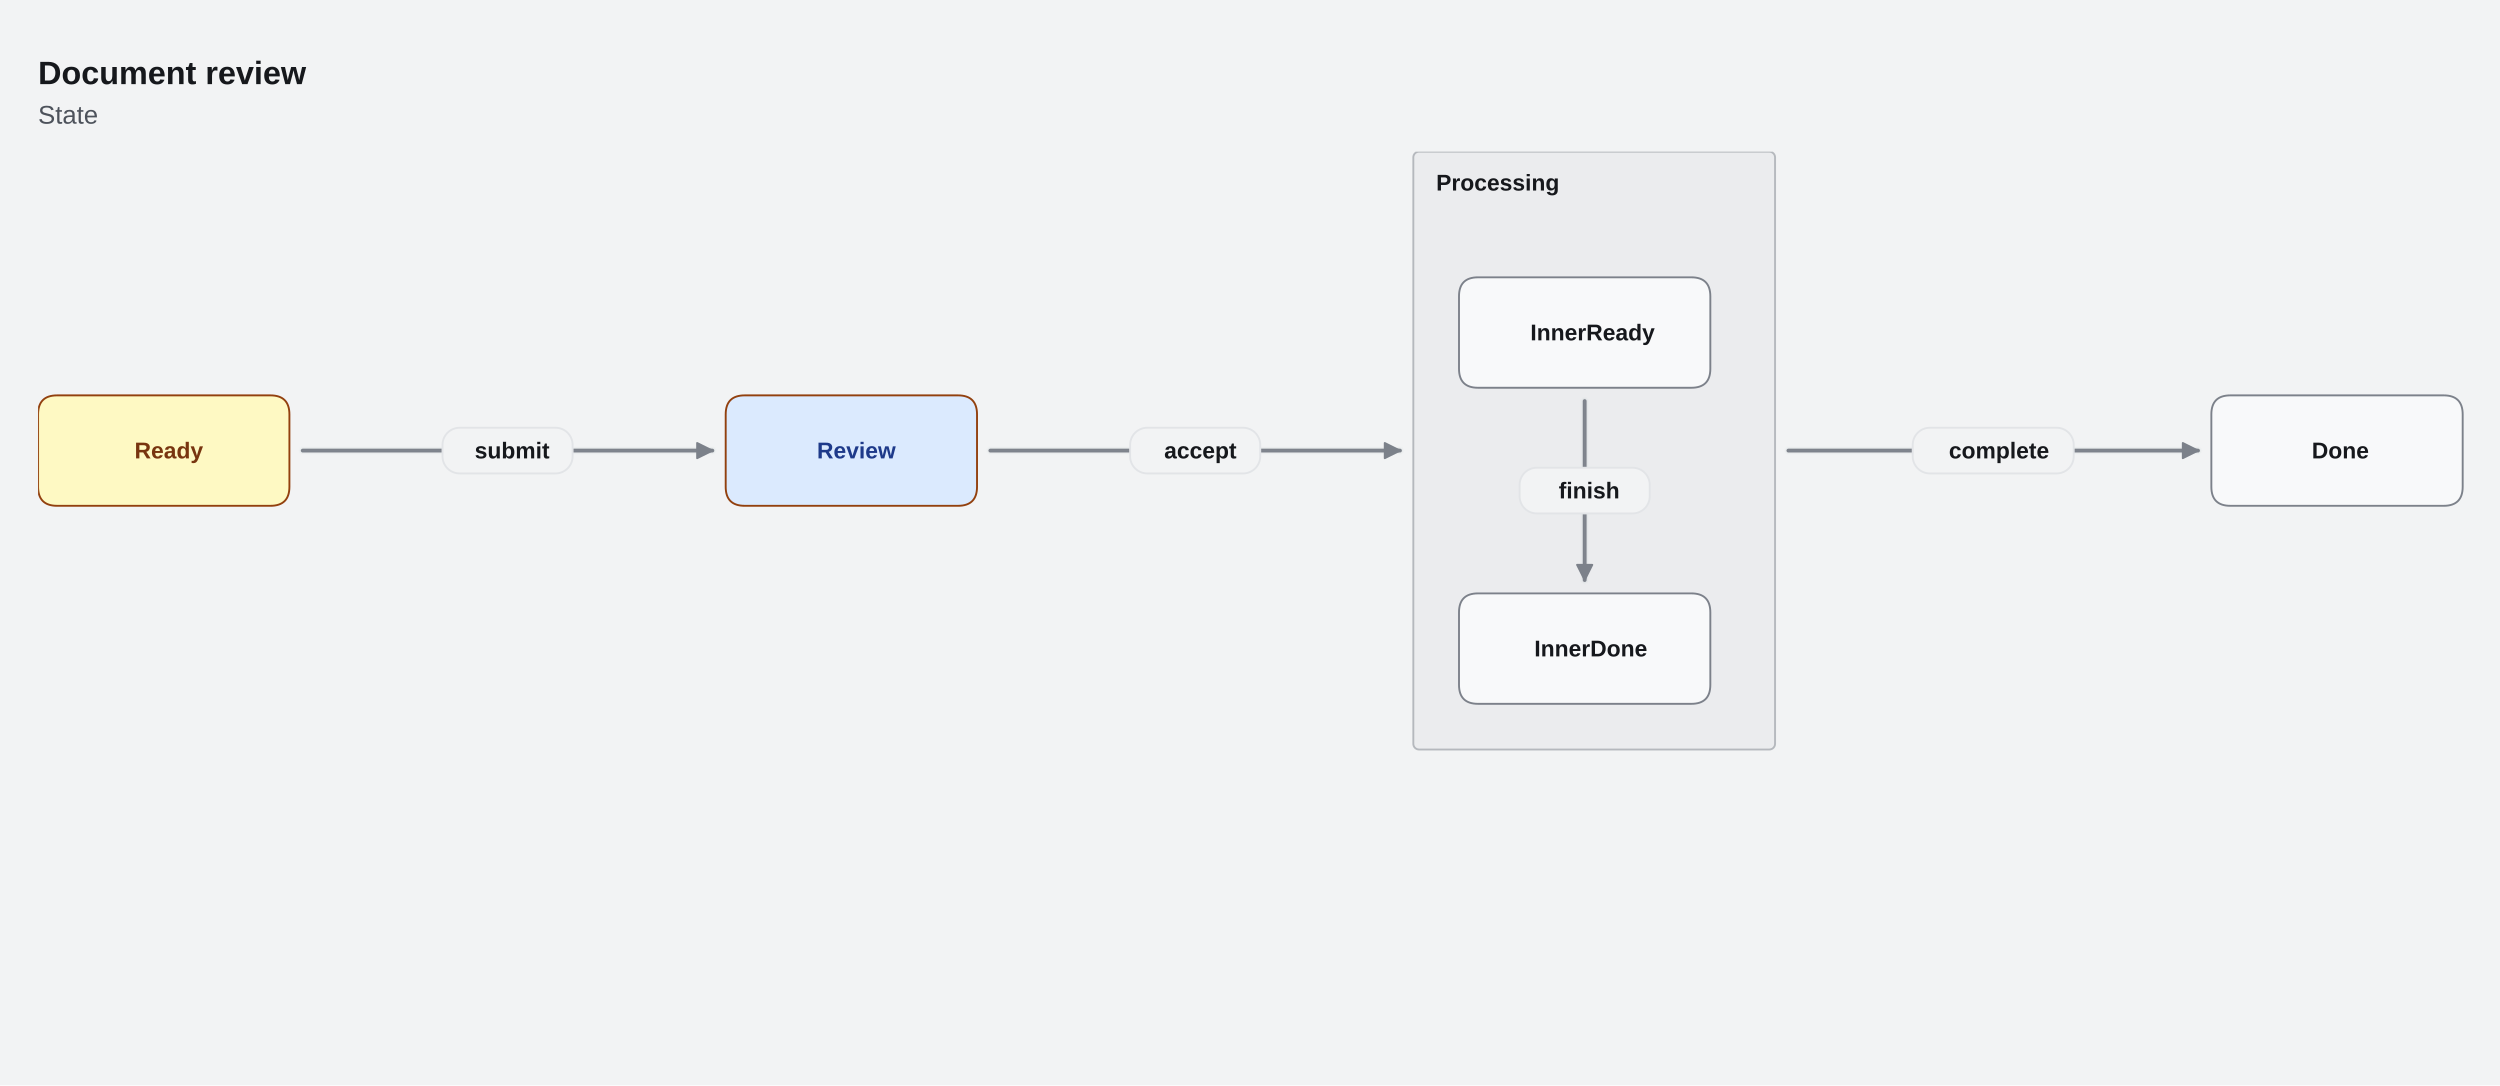
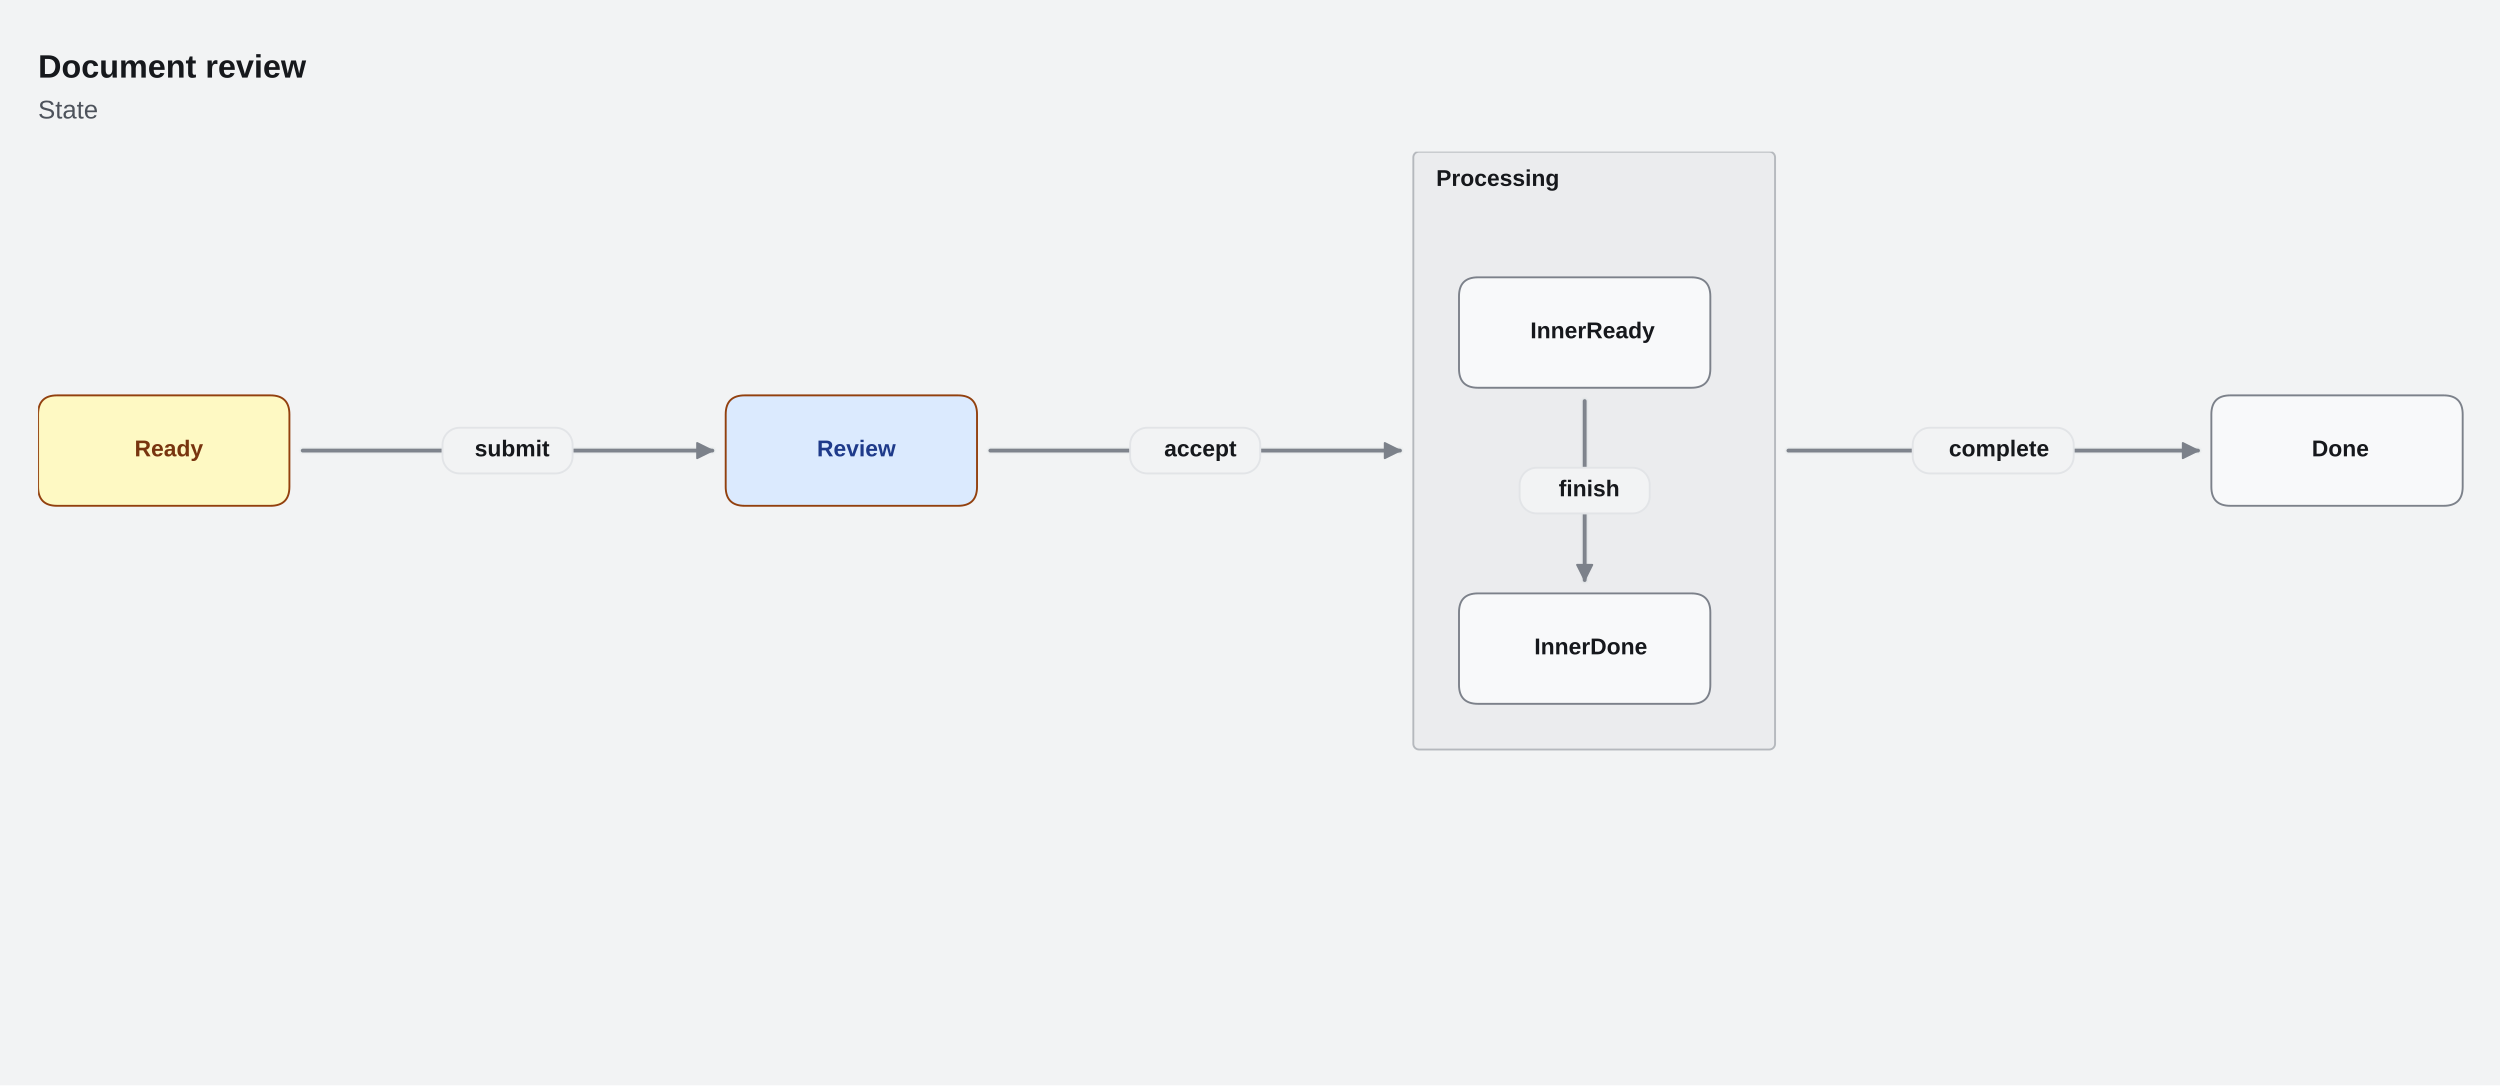
<svg xmlns="http://www.w3.org/2000/svg" width="1313" height="570" viewBox="8 0 1313 570" stroke-linecap="round" stroke-linejoin="round" style="max-width:100%;height:auto;display:block" role="img" aria-label="Document review" aria-labelledby="cfx-mm-state-l-title" aria-describedby="cfx-mm-state-l-description">
  <defs>
    <clipPath id="cfx-mm-state-l-clip-1" clipPathUnits="userSpaceOnUse">
      <rect x="28" y="28" width="1274" height="514" />
    </clipPath>
    <clipPath id="cfx-mm-state-l-clip-10" clipPathUnits="userSpaceOnUse">
      <rect x="28" y="79.65" width="1274" height="462.35" />
    </clipPath>
  </defs>
  <rect x="0" y="0" width="1330" height="570" rx="0" data-cfx-role="background" fill="#F2F3F4" stroke="none" stroke-width="1" />
  <g clip-path="url(#cfx-mm-state-l-clip-1)">
    <g data-cfx-role="frame-heading-source" data-cfx-authored-font-request="Calibri, Carlito, Segoe UI, Arial, system-ui, sans-serif|700|normal|17|">
      <g data-cfx-role="frame-heading">
-         <text x="28" y="44.187" font-family="Calibri, Carlito, Segoe UI, Arial, system-ui, sans-serif" font-size="17" font-weight="700" font-style="normal" fill="#16181C" xml:space="preserve" style="white-space:pre;font-language-override:normal;font-palette:normal">Document review</text>
+         <text x="28" y="40.75" font-family="Calibri, Carlito, Segoe UI, Arial, system-ui, sans-serif" font-size="17" font-weight="700" font-style="normal" fill="#16181C" xml:space="preserve" style="white-space:pre;font-language-override:normal;font-palette:normal">Document review</text>
      </g>
    </g>
    <g data-cfx-role="frame-heading-source" data-cfx-authored-font-request="Calibri, Carlito, Segoe UI, Arial, system-ui, sans-serif|400|normal|13.5|">
      <g data-cfx-role="frame-heading">
-         <text x="28" y="64.954" font-family="Calibri, Carlito, Segoe UI, Arial, system-ui, sans-serif" font-size="13.5" font-weight="400" font-style="normal" fill="#4D525B" xml:space="preserve" style="white-space:pre;font-language-override:normal;font-palette:normal">State</text>
+         <text x="28" y="62.225" font-family="Calibri, Carlito, Segoe UI, Arial, system-ui, sans-serif" font-size="13.5" font-weight="400" font-style="normal" fill="#4D525B" xml:space="preserve" style="white-space:pre;font-language-override:normal;font-palette:normal">State</text>
      </g>
    </g>
  </g>
  <g id="cfx-mm-state-l-node-9" data-cfx-source-id="mermaid-state" data-cfx-role="topology" class="cfx-topology" data-canvas-surface-style="Plain" data-cfx-active-scenario="" data-cfx-map-background-style="Dots" data-cfx-projection="" data-cfx-scenario-count="0" data-cfx-scenario-ids="" data-cfx-scenarios="[]" data-cfx-viewport="" data-chart-id="mermaid-state" data-fit-content-to-viewport="false" data-header-style="Standard" data-layout-direction="LeftToRight" data-layout-mode="Layered" data-node-surface-style="Card" data-visual-style="Default">
    <g clip-path="url(#cfx-mm-state-l-clip-10)">
      <g id="cfx-mm-state-l-node-11" data-cfx-source-id="Processing" data-cfx-role="topology-group" class="cfx-topology__group cfx-mermaid-state-composite" data-cfx-selected="false" data-cfx-status="Unknown" data-group-applied-layout-policy="Auto" data-group-color="" data-group-id="Processing" data-group-label="Processing" data-group-layout-direction="TopToBottom" data-group-layout-policy="Auto" data-group-symbol="" data-parent-group-id="" data-scenario-ids="" data-scenario-step-indices="">
        <rect x="750.269" y="79.65" width="190" height="314" rx="3" data-cfx-role="topology-group-surface" fill="rgba(124,129,138,0.059)" stroke="rgba(124,129,138,0.502)" stroke-width="1" />
        <g data-cfx-role="topology-group-label">
-           <text x="762.269" y="100.076" font-family="Calibri, Carlito, Segoe UI, Arial, system-ui, sans-serif" font-size="12" font-weight="600" font-style="normal" fill="#16181C" xml:space="preserve" style="white-space:pre;font-language-override:normal;font-palette:normal">Processing</text>
+           <text x="762.269" y="97.65" font-family="Calibri, Carlito, Segoe UI, Arial, system-ui, sans-serif" font-size="12" font-weight="600" font-style="normal" fill="#16181C" xml:space="preserve" style="white-space:pre;font-language-override:normal;font-palette:normal">Processing</text>
        </g>
      </g>
      <g id="cfx-mm-state-l-node-15" data-cfx-source-id="mermaid-edge-0" data-cfx-role="topology-edge" class="cfx-topology__edge" data-cfx-selected="false" data-cfx-status="Unknown" data-direction="Forward" data-edge-color="" data-edge-dash-pattern="" data-edge-emphasis="Normal" data-edge-id="mermaid-edge-0" data-edge-kind="Dependency" data-edge-label="submit" data-edge-layout-inference="none" data-edge-line-style="Solid" data-edge-minimum-rank-span="2" data-edge-muted="false" data-edge-render-order="0" data-edge-routing-priority="0" data-edge-secondary-label="" data-edge-tertiary-label="" data-label-offset-x="0" data-label-offset-y="0" data-route-candidate-count="65" data-route-corridor="aligned-direct" data-route-curve="ObstacleAvoidingOrthogonal" data-route-end-x="382.135" data-route-end-y="236.65" data-route-fallback-reason="none" data-route-label-obstacle-hits="0" data-route-lane="0" data-route-obstacle-count="7" data-route-obstacle-hits="0" data-route-offset="0" data-route-overlap-score="0" data-route-segment-count="1" data-route-start-x="167" data-route-start-y="236.65" data-route-strategy="ObstacleAvoidingOrthogonal" data-scenario-ids="" data-scenario-step-indices="" data-source-group-id="" data-source-label="" data-source-marker="None" data-source-node-id="Ready" data-source-port="Auto" data-source-port-id="" data-target-group-id="" data-target-label="" data-target-marker="Arrow" data-target-node-id="Review" data-target-port="Auto" data-target-port-id="" data-waypoint-count="0">
        <path d="M 167 236.65 L 382.135 236.65" data-cfx-role="topology-edge-line-ambient-halo" fill="none" stroke="rgba(124,129,138,0.016)" stroke-width="4.4" />
        <path d="M 167 236.65 L 382.135 236.65" data-cfx-role="topology-edge-line-halo" fill="none" stroke="rgba(124,129,138,0.055)" stroke-width="3.2" />
        <path d="M 167 236.65 L 382.135 236.65" data-cfx-role="topology-edge-line" fill="none" stroke="#7C818A" stroke-width="2" />
        <path d="M 167 236.65 L 382.135 236.65" data-cfx-role="topology-edge-line-highlight" fill="none" stroke="rgba(255,255,255,0.035)" stroke-width="1" />
        <path d="M 382.135 236.65 L 374.135 232.65 L 374.135 240.65 Z" data-cfx-role="topology-marker" fill="#7C818A" stroke="#7C818A" stroke-width="1" fill-rule="evenodd" />
      </g>
      <g id="cfx-mm-state-l-node-22" data-cfx-source-id="mermaid-edge-1" data-cfx-role="topology-edge" class="cfx-topology__edge" data-cfx-selected="false" data-cfx-status="Unknown" data-direction="Forward" data-edge-color="" data-edge-dash-pattern="" data-edge-emphasis="Normal" data-edge-id="mermaid-edge-1" data-edge-kind="Dependency" data-edge-label="finish" data-edge-layout-inference="none" data-edge-line-style="Solid" data-edge-minimum-rank-span="2" data-edge-muted="false" data-edge-render-order="1" data-edge-routing-priority="0" data-edge-secondary-label="" data-edge-tertiary-label="" data-label-offset-x="0" data-label-offset-y="0" data-route-candidate-count="65" data-route-corridor="aligned-direct" data-route-curve="ObstacleAvoidingOrthogonal" data-route-end-x="840.2690909090909" data-route-end-y="304.65" data-route-fallback-reason="none" data-route-label-obstacle-hits="0" data-route-lane="0" data-route-obstacle-count="7" data-route-obstacle-hits="0" data-route-offset="0" data-route-overlap-score="0" data-route-segment-count="1" data-route-start-x="840.2690909090909" data-route-start-y="210.65" data-route-strategy="ObstacleAvoidingOrthogonal" data-scenario-ids="" data-scenario-step-indices="" data-source-group-id="Processing" data-source-label="" data-source-marker="None" data-source-node-id="InnerReady" data-source-port="Auto" data-source-port-id="" data-target-group-id="Processing" data-target-label="" data-target-marker="Arrow" data-target-node-id="InnerDone" data-target-port="Auto" data-target-port-id="" data-waypoint-count="0">
        <path d="M 840.269 210.65 L 840.269 304.65" data-cfx-role="topology-edge-line-ambient-halo" fill="none" stroke="rgba(124,129,138,0.016)" stroke-width="4.4" />
        <path d="M 840.269 210.65 L 840.269 304.65" data-cfx-role="topology-edge-line-halo" fill="none" stroke="rgba(124,129,138,0.055)" stroke-width="3.2" />
        <path d="M 840.269 210.65 L 840.269 304.65" data-cfx-role="topology-edge-line" fill="none" stroke="#7C818A" stroke-width="2" />
        <path d="M 840.269 210.65 L 840.269 304.65" data-cfx-role="topology-edge-line-highlight" fill="none" stroke="rgba(255,255,255,0.035)" stroke-width="1" />
        <path d="M 840.269 304.65 L 844.269 296.65 L 836.269 296.65 Z" data-cfx-role="topology-marker" fill="#7C818A" stroke="#7C818A" stroke-width="1" fill-rule="evenodd" />
      </g>
      <g id="cfx-mm-state-l-node-29" data-cfx-source-id="mermaid-edge-2" data-cfx-role="topology-edge" class="cfx-topology__edge" data-cfx-selected="false" data-cfx-status="Unknown" data-direction="Forward" data-edge-color="" data-edge-dash-pattern="" data-edge-emphasis="Normal" data-edge-id="mermaid-edge-2" data-edge-kind="Dependency" data-edge-label="accept" data-edge-layout-inference="none" data-edge-line-style="Solid" data-edge-minimum-rank-span="2" data-edge-muted="false" data-edge-render-order="2" data-edge-routing-priority="0" data-edge-secondary-label="" data-edge-tertiary-label="" data-label-offset-x="0" data-label-offset-y="0" data-route-candidate-count="70" data-route-corridor="vertical-source-right" data-route-curve="ObstacleAvoidingOrthogonal" data-route-end-x="743.269" data-route-end-y="236.65" data-route-fallback-reason="none" data-route-label-obstacle-hits="0" data-route-lane="0" data-route-obstacle-count="8" data-route-obstacle-hits="0" data-route-offset="0" data-route-overlap-score="0" data-route-segment-count="3" data-route-start-x="528.135" data-route-start-y="236.65" data-route-strategy="ObstacleAvoidingOrthogonal" data-scenario-ids="" data-scenario-step-indices="" data-source-group-id="" data-source-label="" data-source-marker="None" data-source-node-id="Review" data-source-port="Auto" data-source-port-id="" data-target-group-id="Processing" data-target-label="" data-target-marker="Arrow" data-target-node-id="Processing" data-target-port="Left" data-target-port-id="" data-waypoint-count="0">
        <path d="M 528.135 236.65 L 539.135 236.65 L 539.135 236.65 L 743.269 236.65" data-cfx-role="topology-edge-line-ambient-halo" fill="none" stroke="rgba(124,129,138,0.016)" stroke-width="4.4" />
        <path d="M 528.135 236.65 L 539.135 236.65 L 539.135 236.65 L 743.269 236.65" data-cfx-role="topology-edge-line-halo" fill="none" stroke="rgba(124,129,138,0.055)" stroke-width="3.2" />
        <path d="M 528.135 236.65 L 539.135 236.65 L 539.135 236.65 L 743.269 236.65" data-cfx-role="topology-edge-line" fill="none" stroke="#7C818A" stroke-width="2" />
        <path d="M 528.135 236.65 L 539.135 236.65 L 539.135 236.65 L 743.269 236.65" data-cfx-role="topology-edge-line-highlight" fill="none" stroke="rgba(255,255,255,0.035)" stroke-width="1" />
        <path d="M 743.269 236.65 L 735.269 232.65 L 735.269 240.65 Z" data-cfx-role="topology-marker" fill="#7C818A" stroke="#7C818A" stroke-width="1" fill-rule="evenodd" />
      </g>
      <g id="cfx-mm-state-l-node-36" data-cfx-source-id="mermaid-edge-3" data-cfx-role="topology-edge" class="cfx-topology__edge" data-cfx-selected="false" data-cfx-status="Unknown" data-direction="Forward" data-edge-color="" data-edge-dash-pattern="" data-edge-emphasis="Normal" data-edge-id="mermaid-edge-3" data-edge-kind="Dependency" data-edge-label="complete" data-edge-layout-inference="none" data-edge-line-style="Solid" data-edge-minimum-rank-span="2" data-edge-muted="false" data-edge-render-order="3" data-edge-routing-priority="0" data-edge-secondary-label="" data-edge-tertiary-label="" data-label-offset-x="0" data-label-offset-y="0" data-route-candidate-count="70" data-route-corridor="vertical-mid" data-route-curve="ObstacleAvoidingOrthogonal" data-route-end-x="1162.404" data-route-end-y="236.65" data-route-fallback-reason="none" data-route-label-obstacle-hits="0" data-route-lane="0" data-route-obstacle-count="8" data-route-obstacle-hits="0" data-route-offset="0" data-route-overlap-score="0" data-route-segment-count="3" data-route-start-x="947.269" data-route-start-y="236.65" data-route-strategy="ObstacleAvoidingOrthogonal" data-scenario-ids="" data-scenario-step-indices="" data-source-group-id="Processing" data-source-label="" data-source-marker="None" data-source-node-id="Processing" data-source-port="Right" data-source-port-id="" data-target-group-id="" data-target-label="" data-target-marker="Arrow" data-target-node-id="Done" data-target-port="Auto" data-target-port-id="" data-waypoint-count="0">
        <path d="M 947.269 236.65 L 1040.336 236.65 L 1040.336 236.65 L 1162.404 236.65" data-cfx-role="topology-edge-line-ambient-halo" fill="none" stroke="rgba(124,129,138,0.016)" stroke-width="4.4" />
        <path d="M 947.269 236.65 L 1040.336 236.65 L 1040.336 236.65 L 1162.404 236.65" data-cfx-role="topology-edge-line-halo" fill="none" stroke="rgba(124,129,138,0.055)" stroke-width="3.2" />
        <path d="M 947.269 236.65 L 1040.336 236.65 L 1040.336 236.65 L 1162.404 236.65" data-cfx-role="topology-edge-line" fill="none" stroke="#7C818A" stroke-width="2" />
        <path d="M 947.269 236.65 L 1040.336 236.65 L 1040.336 236.65 L 1162.404 236.65" data-cfx-role="topology-edge-line-highlight" fill="none" stroke="rgba(255,255,255,0.035)" stroke-width="1" />
        <path d="M 1162.404 236.65 L 1154.404 232.65 L 1154.404 240.65 Z" data-cfx-role="topology-marker" fill="#7C818A" stroke="#7C818A" stroke-width="1" fill-rule="evenodd" />
      </g>
      <g id="cfx-mm-state-l-node-43" data-cfx-source-id="mermaid-edge-0-label" data-cfx-role="topology-edge-label" class="cfx-topology__edge-label" data-cfx-status="Unknown" data-edge-id="mermaid-edge-0" data-edge-label-render-order="0" data-edge-render-order="0" data-label-anchor-node-id="" data-label-anchor-override="false" data-label-anchor-x="274.5675" data-label-anchor-y="236.65" data-label-clearance="false" data-label-height="24" data-label-leader="false" data-label-line-count="1" data-label-width="68.33454545454543" data-label-x="274.5675" data-label-y="236.65">
        <rect x="240.4" y="224.65" width="68.335" height="24" rx="9" data-cfx-role="topology-edge-label-surface" fill="#F2F3F4" stroke="#E2E4E7" stroke-width="1" />
        <g data-cfx-role="topology-edge-label-text">
-           <text x="257.3" y="240.752" font-family="Calibri, Carlito, Segoe UI, Arial, system-ui, sans-serif" font-size="12" font-weight="600" font-style="normal" fill="#16181C" xml:space="preserve" style="white-space:pre;font-language-override:normal;font-palette:normal">submit</text>
+           <text x="257.3" y="239.65" font-family="Calibri, Carlito, Segoe UI, Arial, system-ui, sans-serif" font-size="12" font-weight="600" font-style="normal" fill="#16181C" xml:space="preserve" style="white-space:pre;font-language-override:normal;font-palette:normal">submit</text>
        </g>
      </g>
      <g id="cfx-mm-state-l-node-47" data-cfx-source-id="mermaid-edge-1-label" data-cfx-role="topology-edge-label" class="cfx-topology__edge-label" data-cfx-status="Unknown" data-edge-id="mermaid-edge-1" data-edge-label-render-order="1" data-edge-render-order="1" data-label-anchor-node-id="" data-label-anchor-override="false" data-label-anchor-x="840.2690909090909" data-label-anchor-y="257.65" data-label-clearance="false" data-label-height="24" data-label-leader="false" data-label-line-count="1" data-label-width="68.33454545454543" data-label-x="840.2690909090909" data-label-y="257.65">
        <rect x="806.102" y="245.65" width="68.335" height="24" rx="9" data-cfx-role="topology-edge-label-surface" fill="#F2F3F4" stroke="#E2E4E7" stroke-width="1" />
        <g data-cfx-role="topology-edge-label-text">
-           <text x="826.637" y="261.752" font-family="Calibri, Carlito, Segoe UI, Arial, system-ui, sans-serif" font-size="12" font-weight="600" font-style="normal" fill="#16181C" xml:space="preserve" style="white-space:pre;font-language-override:normal;font-palette:normal">finish</text>
+           <text x="826.637" y="260.65" font-family="Calibri, Carlito, Segoe UI, Arial, system-ui, sans-serif" font-size="12" font-weight="600" font-style="normal" fill="#16181C" xml:space="preserve" style="white-space:pre;font-language-override:normal;font-palette:normal">finish</text>
        </g>
      </g>
      <g id="cfx-mm-state-l-node-51" data-cfx-source-id="mermaid-edge-2-label" data-cfx-role="topology-edge-label" class="cfx-topology__edge-label" data-cfx-status="Unknown" data-edge-id="mermaid-edge-2" data-edge-label-render-order="2" data-edge-render-order="2" data-label-anchor-node-id="" data-label-anchor-override="false" data-label-anchor-x="635.702" data-label-anchor-y="236.65" data-label-clearance="false" data-label-height="24" data-label-leader="false" data-label-line-count="1" data-label-width="68.33454545454543" data-label-x="635.702" data-label-y="236.65">
        <rect x="601.535" y="224.65" width="68.335" height="24" rx="9" data-cfx-role="topology-edge-label-surface" fill="#F2F3F4" stroke="#E2E4E7" stroke-width="1" />
        <g data-cfx-role="topology-edge-label-text">
-           <text x="619.422" y="240.752" font-family="Calibri, Carlito, Segoe UI, Arial, system-ui, sans-serif" font-size="12" font-weight="600" font-style="normal" fill="#16181C" xml:space="preserve" style="white-space:pre;font-language-override:normal;font-palette:normal">accept</text>
+           <text x="619.422" y="239.65" font-family="Calibri, Carlito, Segoe UI, Arial, system-ui, sans-serif" font-size="12" font-weight="600" font-style="normal" fill="#16181C" xml:space="preserve" style="white-space:pre;font-language-override:normal;font-palette:normal">accept</text>
        </g>
      </g>
      <g id="cfx-mm-state-l-node-55" data-cfx-source-id="mermaid-edge-3-label" data-cfx-role="topology-edge-label" class="cfx-topology__edge-label" data-cfx-status="Unknown" data-edge-id="mermaid-edge-3" data-edge-label-render-order="3" data-edge-render-order="3" data-label-anchor-node-id="" data-label-anchor-override="false" data-label-anchor-x="1054.8365" data-label-anchor-y="236.65" data-label-clearance="false" data-label-height="24" data-label-leader="false" data-label-line-count="1" data-label-width="84.56727272727272" data-label-x="1054.8365" data-label-y="236.65">
        <rect x="1012.553" y="224.65" width="84.567" height="24" rx="9" data-cfx-role="topology-edge-label-surface" fill="#F2F3F4" stroke="#E2E4E7" stroke-width="1" />
        <g data-cfx-role="topology-edge-label-text">
-           <text x="1031.548" y="240.752" font-family="Calibri, Carlito, Segoe UI, Arial, system-ui, sans-serif" font-size="12" font-weight="600" font-style="normal" fill="#16181C" xml:space="preserve" style="white-space:pre;font-language-override:normal;font-palette:normal">complete</text>
+           <text x="1031.548" y="239.65" font-family="Calibri, Carlito, Segoe UI, Arial, system-ui, sans-serif" font-size="12" font-weight="600" font-style="normal" fill="#16181C" xml:space="preserve" style="white-space:pre;font-language-override:normal;font-palette:normal">complete</text>
        </g>
      </g>
      <g id="cfx-mm-state-l-node-59" data-cfx-source-id="Ready" data-cfx-role="topology-node" class="cfx-topology__node cfx-mermaid-state" data-cfx-meta-layer="0" data-cfx-meta-layout-column="0" data-cfx-meta-layout-layer="0" data-cfx-meta-layout-layerindex="0" data-cfx-meta-layout-rankhintsapplied="true" data-cfx-meta-layout-row="0" data-cfx-meta-mermaid-classes="marked" data-cfx-meta-mermaid-id="Ready" data-cfx-meta-mermaid-kind="state" data-cfx-meta-mermaid-style-color="#78350f" data-cfx-meta-mermaid-style-fill="#fef9c3" data-cfx-meta-mermaid-style-stroke="#92400e" data-cfx-selected="false" data-cfx-status="Unknown" data-group-id="" data-group-label="" data-node-background-color="#fef9c3" data-node-badge="" data-node-color="#92400e" data-node-detail-count="0" data-node-display-mode="Card" data-node-id="Ready" data-node-kind="Generic" data-node-label="Ready" data-node-shape="Rounded" data-scenario-ids="" data-scenario-step-indices="">
        <path d="M 38 207.65 L 150 207.65 C 156.667 207.65 160 210.983 160 217.65 L 160 255.65 C 160 262.317 156.667 265.65 150 265.65 L 38 265.65 C 31.333 265.65 28 262.317 28 255.65 L 28 217.65 C 28 210.983 31.333 207.65 38 207.65 Z" data-cfx-role="topology-node-surface" fill="#FEF9C3" stroke="#92400E" stroke-width="1" fill-rule="evenodd" />
        <g id="cfx-mm-state-l-node-61" data-cfx-source-id="Ready-label" data-cfx-role="topology-node-label">
-           <text x="78.666" y="240.752" font-family="Calibri, Carlito, Segoe UI, Arial, system-ui, sans-serif" font-size="12" font-weight="600" font-style="normal" fill="#78350F" xml:space="preserve" style="white-space:pre;font-language-override:normal;font-palette:normal">Ready</text>
+           <text x="78.666" y="239.65" font-family="Calibri, Carlito, Segoe UI, Arial, system-ui, sans-serif" font-size="12" font-weight="600" font-style="normal" fill="#78350F" xml:space="preserve" style="white-space:pre;font-language-override:normal;font-palette:normal">Ready</text>
        </g>
      </g>
      <g id="cfx-mm-state-l-node-63" data-cfx-source-id="Review" data-cfx-role="topology-node" class="cfx-topology__node cfx-mermaid-state" data-cfx-meta-layer="2" data-cfx-meta-layout-column="0" data-cfx-meta-layout-layer="2" data-cfx-meta-layout-layerindex="1" data-cfx-meta-layout-rankhintsapplied="true" data-cfx-meta-layout-row="0" data-cfx-meta-mermaid-classes="marked" data-cfx-meta-mermaid-id="Review" data-cfx-meta-mermaid-kind="state" data-cfx-meta-mermaid-style-color="#1e3a8a" data-cfx-meta-mermaid-style-fill="#dbeafe" data-cfx-meta-mermaid-style-stroke="#92400e" data-cfx-selected="false" data-cfx-status="Unknown" data-group-id="" data-group-label="" data-node-background-color="#dbeafe" data-node-badge="" data-node-color="#92400e" data-node-detail-count="0" data-node-display-mode="Card" data-node-id="Review" data-node-kind="Generic" data-node-label="Review" data-node-shape="Rounded" data-scenario-ids="" data-scenario-step-indices="">
        <path d="M 399.135 207.65 L 511.135 207.65 C 517.801 207.65 521.135 210.983 521.135 217.65 L 521.135 255.65 C 521.135 262.317 517.801 265.65 511.135 265.65 L 399.135 265.65 C 392.468 265.65 389.135 262.317 389.135 255.65 L 389.135 217.65 C 389.135 210.983 392.468 207.65 399.135 207.65 Z" data-cfx-role="topology-node-surface" fill="#DBEAFE" stroke="#92400E" stroke-width="1" fill-rule="evenodd" />
        <g id="cfx-mm-state-l-node-65" data-cfx-source-id="Review-label" data-cfx-role="topology-node-label">
-           <text x="437.079" y="240.752" font-family="Calibri, Carlito, Segoe UI, Arial, system-ui, sans-serif" font-size="12" font-weight="600" font-style="normal" fill="#1E3A8A" xml:space="preserve" style="white-space:pre;font-language-override:normal;font-palette:normal">Review</text>
+           <text x="437.079" y="239.65" font-family="Calibri, Carlito, Segoe UI, Arial, system-ui, sans-serif" font-size="12" font-weight="600" font-style="normal" fill="#1E3A8A" xml:space="preserve" style="white-space:pre;font-language-override:normal;font-palette:normal">Review</text>
        </g>
      </g>
      <g id="cfx-mm-state-l-node-67" data-cfx-source-id="InnerReady" data-cfx-role="topology-node" class="cfx-topology__node cfx-mermaid-state" data-cfx-meta-layer="0" data-cfx-meta-layout-column="0" data-cfx-meta-layout-layer="0" data-cfx-meta-layout-layerindex="0" data-cfx-meta-layout-rankhintsapplied="true" data-cfx-meta-layout-row="0" data-cfx-meta-mermaid-id="InnerReady" data-cfx-meta-mermaid-kind="state" data-cfx-meta-mermaid-parent="Processing" data-cfx-selected="false" data-cfx-status="Unknown" data-group-id="Processing" data-group-label="Processing" data-node-badge="" data-node-detail-count="0" data-node-display-mode="Card" data-node-id="InnerReady" data-node-kind="Generic" data-node-label="InnerReady" data-node-shape="Rounded" data-scenario-ids="" data-scenario-step-indices="">
        <path d="M 784.269 145.65 L 896.269 145.65 C 902.936 145.65 906.269 148.983 906.269 155.65 L 906.269 193.65 C 906.269 200.317 902.936 203.65 896.269 203.65 L 784.269 203.65 C 777.602 203.65 774.269 200.317 774.269 193.65 L 774.269 155.65 C 774.269 148.983 777.602 145.65 784.269 145.65 Z" data-cfx-role="topology-node-surface" fill="#F8F9FA" stroke="#7C818A" stroke-width="1" fill-rule="evenodd" />
        <g id="cfx-mm-state-l-node-69" data-cfx-source-id="InnerReady-label" data-cfx-role="topology-node-label">
-           <text x="811.743" y="178.752" font-family="Calibri, Carlito, Segoe UI, Arial, system-ui, sans-serif" font-size="12" font-weight="600" font-style="normal" fill="#16181C" xml:space="preserve" style="white-space:pre;font-language-override:normal;font-palette:normal">InnerReady</text>
+           <text x="811.743" y="177.65" font-family="Calibri, Carlito, Segoe UI, Arial, system-ui, sans-serif" font-size="12" font-weight="600" font-style="normal" fill="#16181C" xml:space="preserve" style="white-space:pre;font-language-override:normal;font-palette:normal">InnerReady</text>
        </g>
      </g>
      <g id="cfx-mm-state-l-node-71" data-cfx-source-id="InnerDone" data-cfx-role="topology-node" class="cfx-topology__node cfx-mermaid-state" data-cfx-meta-layer="2" data-cfx-meta-layout-column="0" data-cfx-meta-layout-layer="2" data-cfx-meta-layout-layerindex="1" data-cfx-meta-layout-rankhintsapplied="true" data-cfx-meta-layout-row="0" data-cfx-meta-mermaid-id="InnerDone" data-cfx-meta-mermaid-kind="state" data-cfx-meta-mermaid-parent="Processing" data-cfx-selected="false" data-cfx-status="Unknown" data-group-id="Processing" data-group-label="Processing" data-node-badge="" data-node-detail-count="0" data-node-display-mode="Card" data-node-id="InnerDone" data-node-kind="Generic" data-node-label="InnerDone" data-node-shape="Rounded" data-scenario-ids="" data-scenario-step-indices="">
        <path d="M 784.269 311.65 L 896.269 311.65 C 902.936 311.65 906.269 314.983 906.269 321.65 L 906.269 359.65 C 906.269 366.317 902.936 369.65 896.269 369.65 L 784.269 369.65 C 777.602 369.65 774.269 366.317 774.269 359.65 L 774.269 321.65 C 774.269 314.983 777.602 311.65 784.269 311.65 Z" data-cfx-role="topology-node-surface" fill="#F8F9FA" stroke="#7C818A" stroke-width="1" fill-rule="evenodd" />
        <g id="cfx-mm-state-l-node-73" data-cfx-source-id="InnerDone-label" data-cfx-role="topology-node-label">
-           <text x="813.829" y="344.752" font-family="Calibri, Carlito, Segoe UI, Arial, system-ui, sans-serif" font-size="12" font-weight="600" font-style="normal" fill="#16181C" xml:space="preserve" style="white-space:pre;font-language-override:normal;font-palette:normal">InnerDone</text>
+           <text x="813.829" y="343.65" font-family="Calibri, Carlito, Segoe UI, Arial, system-ui, sans-serif" font-size="12" font-weight="600" font-style="normal" fill="#16181C" xml:space="preserve" style="white-space:pre;font-language-override:normal;font-palette:normal">InnerDone</text>
        </g>
      </g>
      <g id="cfx-mm-state-l-node-75" data-cfx-source-id="Done" data-cfx-role="topology-node" class="cfx-topology__node cfx-mermaid-state" data-cfx-meta-layer="6" data-cfx-meta-layout-column="0" data-cfx-meta-layout-layer="6" data-cfx-meta-layout-layerindex="3" data-cfx-meta-layout-rankhintsapplied="true" data-cfx-meta-layout-row="0" data-cfx-meta-mermaid-id="Done" data-cfx-meta-mermaid-kind="state" data-cfx-selected="false" data-cfx-status="Unknown" data-group-id="" data-group-label="" data-node-badge="" data-node-detail-count="0" data-node-display-mode="Card" data-node-id="Done" data-node-kind="Generic" data-node-label="Done" data-node-shape="Rounded" data-scenario-ids="" data-scenario-step-indices="">
        <path d="M 1179.404 207.65 L 1291.404 207.65 C 1298.07 207.65 1301.404 210.983 1301.404 217.65 L 1301.404 255.65 C 1301.404 262.317 1298.07 265.65 1291.404 265.65 L 1179.404 265.65 C 1172.737 265.65 1169.404 262.317 1169.404 255.65 L 1169.404 217.65 C 1169.404 210.983 1172.737 207.65 1179.404 207.65 Z" data-cfx-role="topology-node-surface" fill="#F8F9FA" stroke="#7C818A" stroke-width="1" fill-rule="evenodd" />
        <g id="cfx-mm-state-l-node-77" data-cfx-source-id="Done-label" data-cfx-role="topology-node-label">
-           <text x="1222.156" y="240.752" font-family="Calibri, Carlito, Segoe UI, Arial, system-ui, sans-serif" font-size="12" font-weight="600" font-style="normal" fill="#16181C" xml:space="preserve" style="white-space:pre;font-language-override:normal;font-palette:normal">Done</text>
+           <text x="1222.156" y="239.65" font-family="Calibri, Carlito, Segoe UI, Arial, system-ui, sans-serif" font-size="12" font-weight="600" font-style="normal" fill="#16181C" xml:space="preserve" style="white-space:pre;font-language-override:normal;font-palette:normal">Done</text>
        </g>
      </g>
    </g>
  </g>
</svg>
